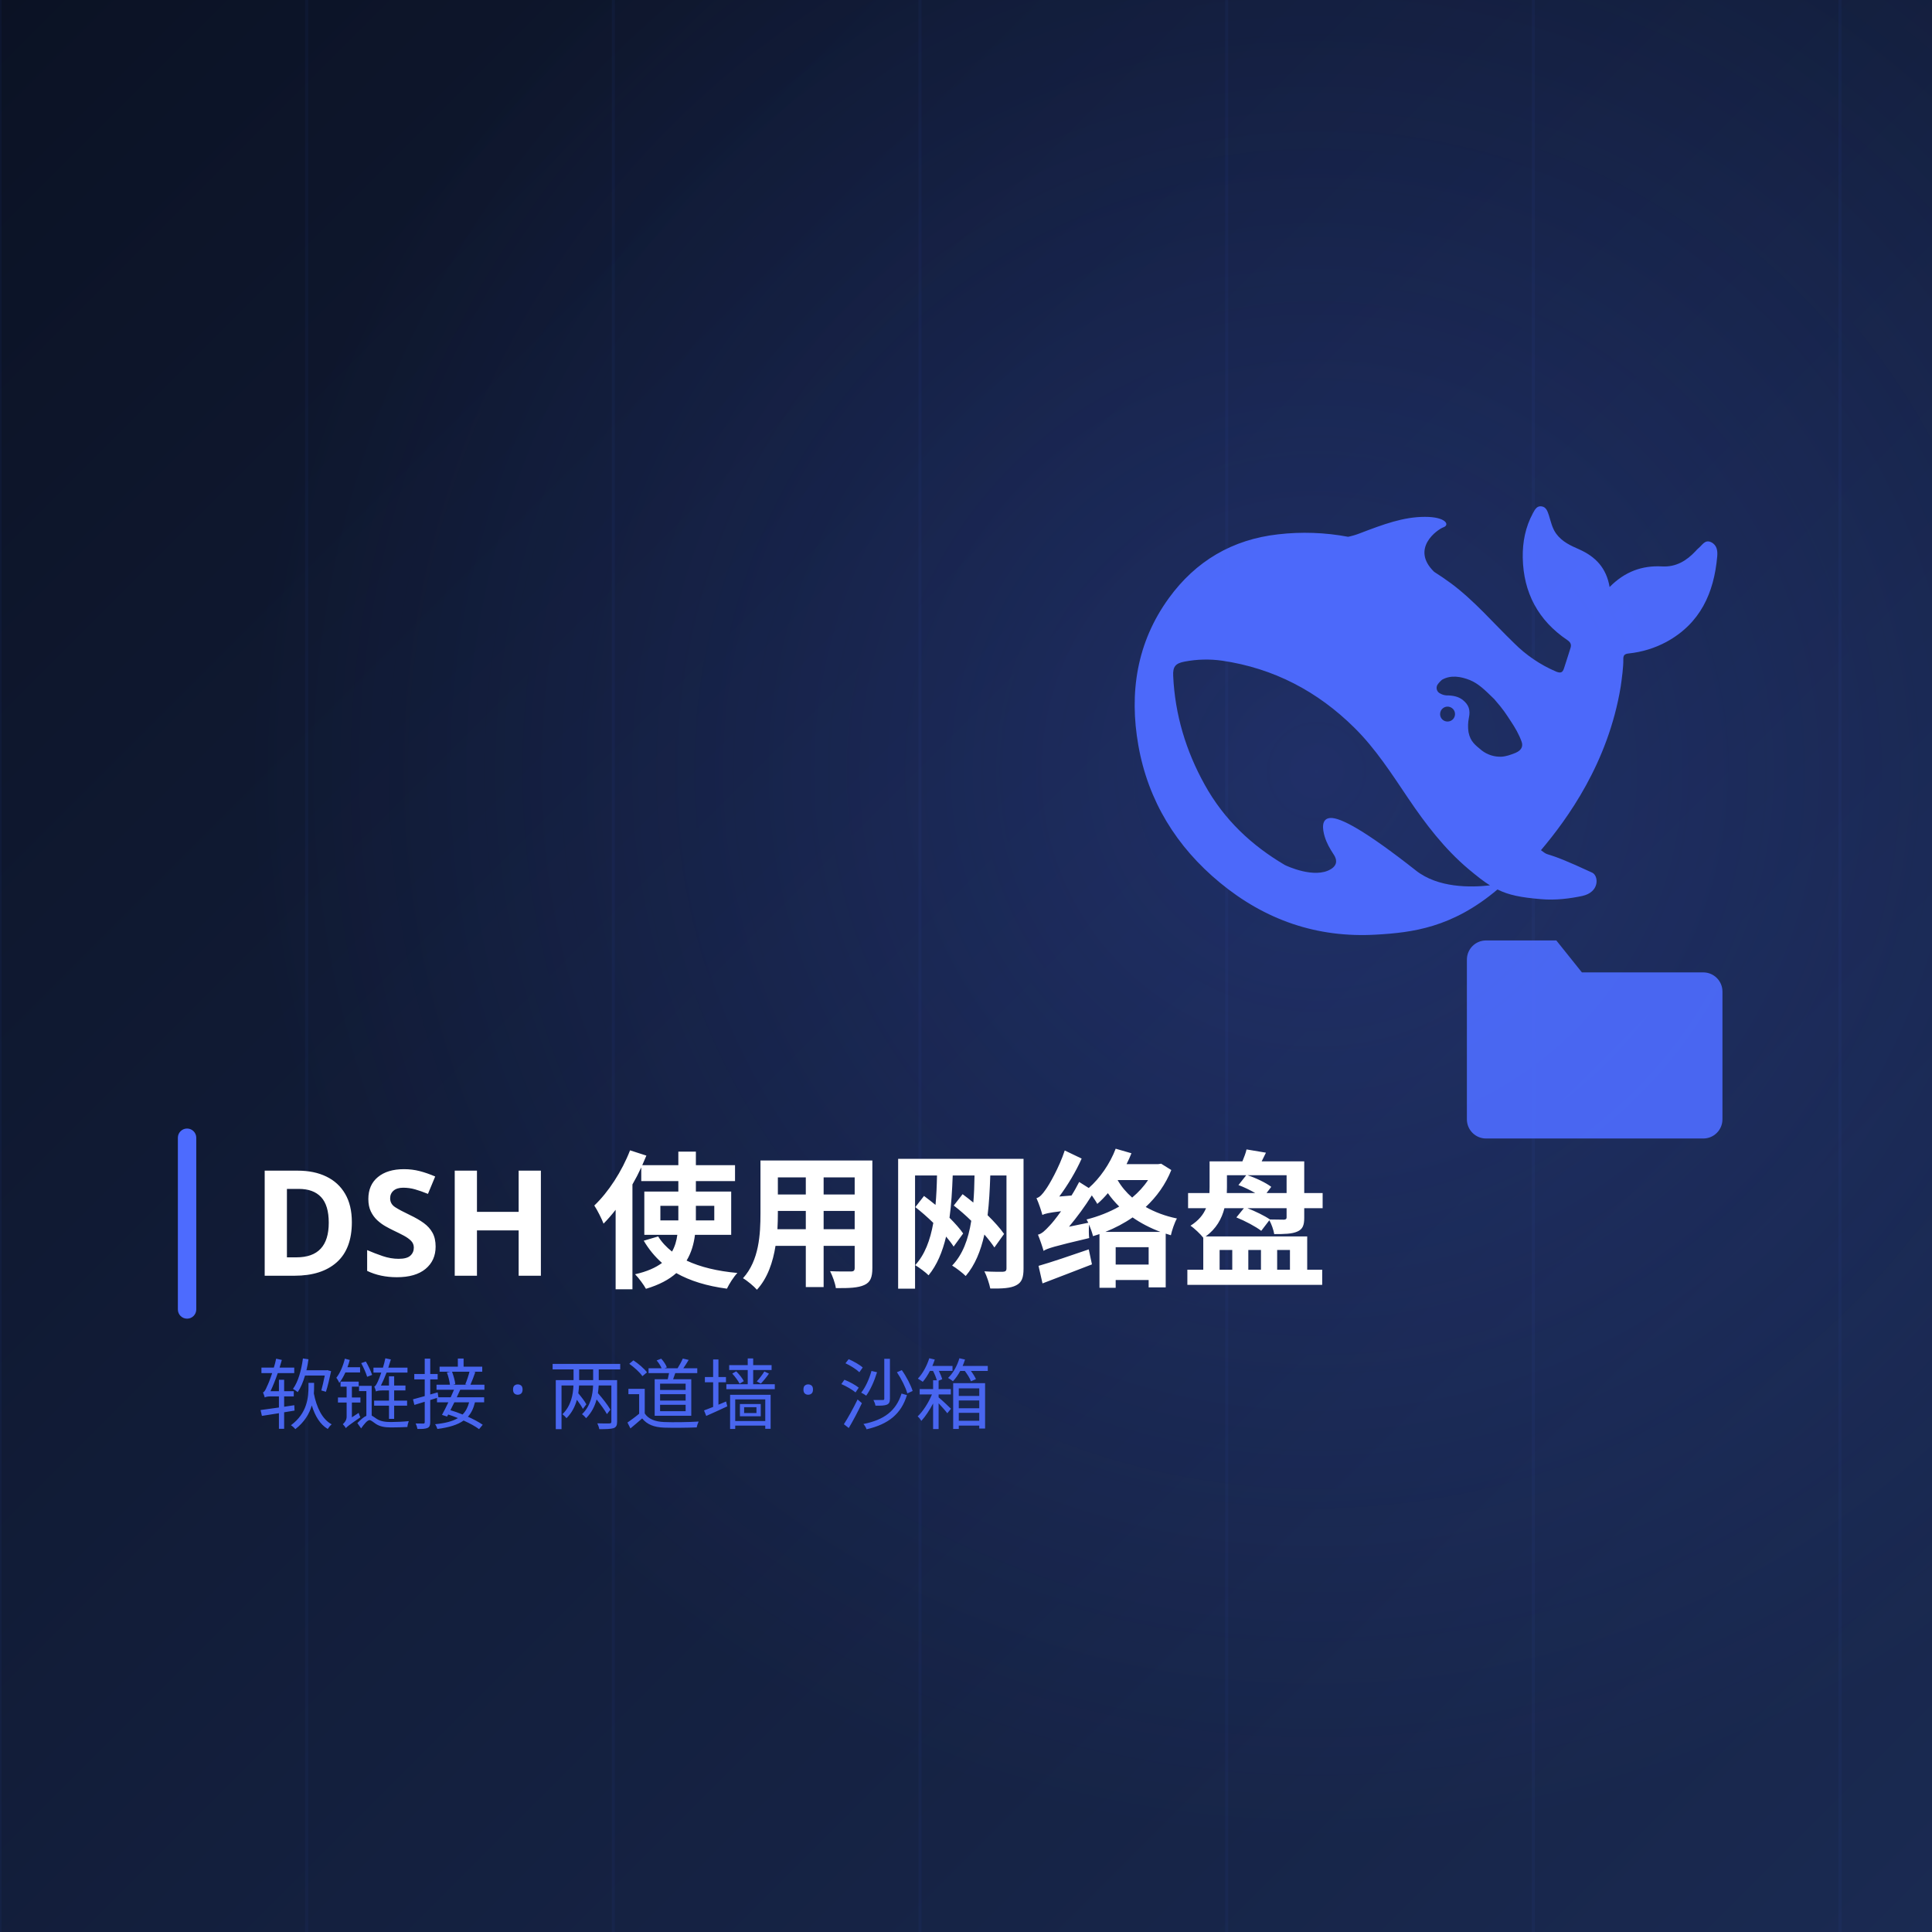
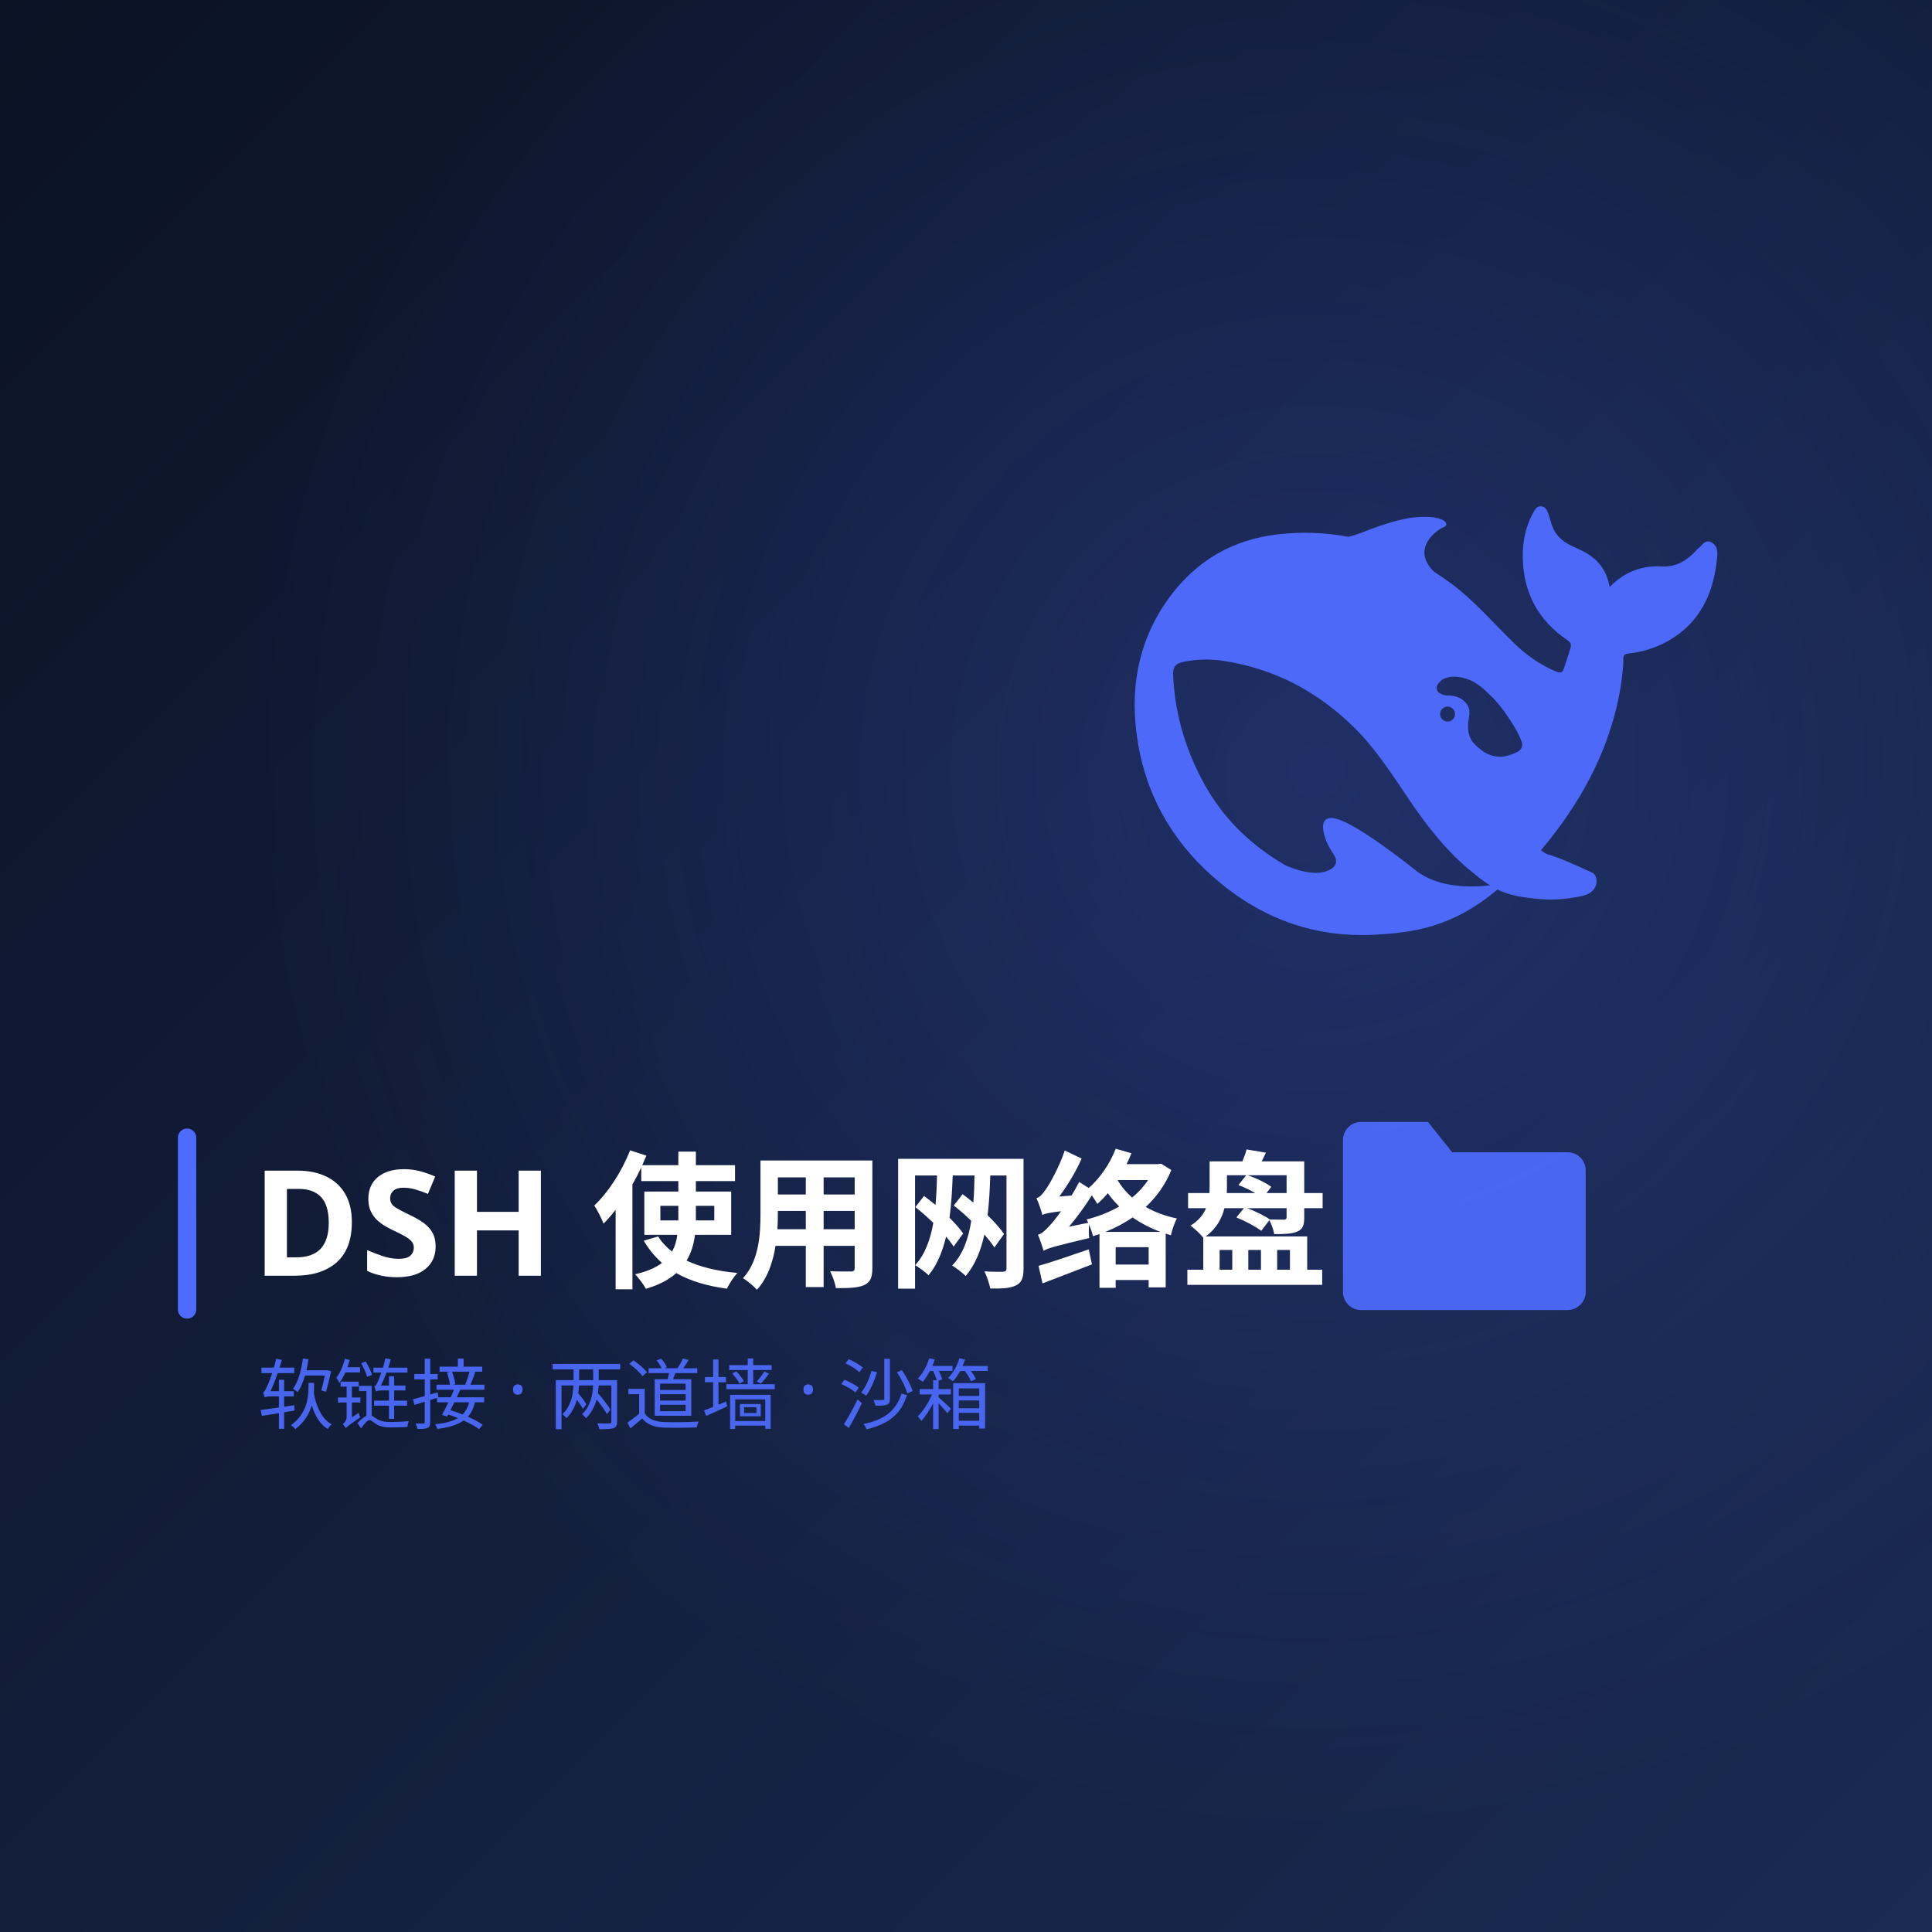
<svg xmlns="http://www.w3.org/2000/svg" width="630" height="630" viewBox="0 0 630 630" font-family="Microsoft YaHei, PingFang SC, sans-serif">
  <defs>
    <linearGradient id="bg" x1="0" y1="0" x2="1" y2="1">
      <stop offset="0%" stop-color="#0b1224" />
      <stop offset="100%" stop-color="#1a2a52" />
    </linearGradient>
    <radialGradient id="glow" cx="68%" cy="40%" r="55%">
      <stop offset="0%" stop-color="#4d6bfe" stop-opacity="0.22" />
      <stop offset="100%" stop-color="#4d6bfe" stop-opacity="0" />
    </radialGradient>
  </defs>
  <rect width="630" height="630" fill="url(#bg)" />
  <rect width="630" height="630" fill="url(#glow)" />
-   <g stroke="#4d6bfe" stroke-opacity="0.05" stroke-width="1">
-     <line x1="0" y1="0" x2="0" y2="630" />
-     <line x1="100" y1="0" x2="100" y2="630" />
-     <line x1="200" y1="0" x2="200" y2="630" />
-     <line x1="300" y1="0" x2="300" y2="630" />
-     <line x1="400" y1="0" x2="400" y2="630" />
-     <line x1="500" y1="0" x2="500" y2="630" />
-     <line x1="600" y1="0" x2="600" y2="630" />
+   <g transform="translate(370.00,140.00) scale(7.91667)" opacity="0.97">
+     <g fill="#4d6bfe">
+       <path d="M23.748 4.651c-.254-.124-.364.113-.512.233-.051.04-.094.09-.137.137-.372.397-.806.657-1.373.626-.829-.046-1.537.214-2.163.848-.133-.782-.575-1.248-1.247-1.548-.352-.155-.708-.311-.955-.65-.172-.24-.219-.509-.305-.774-.055-.16-.11-.323-.293-.35-.2-.031-.278.136-.356.276-.313.572-.434 1.202-.422 1.84.027 1.436.633 2.58 1.838 3.393.137.094.172.187.129.323-.082.28-.18.553-.266.833-.055.179-.137.218-.328.14a5.5 5.5 0 0 1-1.737-1.179c-.857-.828-1.631-1.743-2.597-2.46a12 12 0 0 0-.689-.47c-.985-.957.13-1.743.387-1.836.27-.098.094-.433-.778-.428-.872.003-1.67.295-2.687.685a3 3 0 0 1-.465.136 9.6 9.6 0 0 0-2.883-.101c-1.885.21-3.39 1.1-4.497 2.622C.082 8.776-.231 10.854.152 13.02c.403 2.284 1.568 4.175 3.36 5.653 1.857 1.533 3.997 2.284 6.438 2.14 1.482-.085 3.132-.284 4.994-1.86.47.234.962.328 1.78.398.629.058 1.235-.031 1.705-.129.735-.155.684-.836.418-.961-2.155-1.004-1.682-.595-2.112-.926 1.095-1.295 2.768-3.598 3.284-6.733.05-.346.115-.834.108-1.114-.004-.171.035-.238.23-.257a4.2 4.2 0 0 0 1.545-.475c1.397-.763 1.96-2.016 2.093-3.517.02-.23-.004-.467-.247-.588M11.58 18.168c-2.088-1.642-3.101-2.183-3.52-2.16-.39.024-.32.472-.234.763.09.288.207.487.371.74.114.167.192.416-.113.603-.673.416-1.842-.14-1.897-.168-1.361-.801-2.5-1.86-3.301-3.306-.775-1.393-1.225-2.888-1.299-4.482-.02-.385.094-.522.477-.592a4.7 4.7 0 0 1 1.53-.038c2.131.311 3.946 1.264 5.467 2.774.868.86 1.525 1.887 2.202 2.89.72 1.066 1.494 2.082 2.48 2.915.348.291.626.513.892.677-.802.09-2.14.109-3.055-.615zm1.001-6.44a.306.306 0 0 1 .415-.287.3.3 0 0 1 .113.074.3.3 0 0 1 .086.214c0 .17-.136.307-.308.307a.303.303 0 0 1-.306-.307m3.11 1.596c-.2.081-.4.151-.591.16a1.25 1.25 0 0 1-.798-.254c-.274-.23-.47-.358-.551-.758a1.7 1.7 0 0 1 .015-.588c.07-.327-.007-.537-.238-.727-.188-.156-.426-.199-.689-.199a.6.6 0 0 1-.254-.078.253.253 0 0 1-.114-.358 1 1 0 0 1 .192-.21c.356-.202.767-.136 1.146.016.352.144.618.408 1.001.782.392.451.462.576.685.915.176.264.336.536.446.848.066.194-.02.353-.25.45" />
+     </g>
  </g>
-   <g transform="translate(370.00,140.00) scale(7.9167)" opacity="0.97">
-     <path fill="#4d6bfe" d="M23.748 4.651c-.254-.124-.364.113-.512.233-.051.04-.094.09-.137.137-.372.397-.806.657-1.373.626-.829-.046-1.537.214-2.163.848-.133-.782-.575-1.248-1.247-1.548-.352-.155-.708-.311-.955-.65-.172-.24-.219-.509-.305-.774-.055-.16-.11-.323-.293-.35-.2-.031-.278.136-.356.276-.313.572-.434 1.202-.422 1.84.027 1.436.633 2.58 1.838 3.393.137.094.172.187.129.323-.082.28-.18.553-.266.833-.055.179-.137.218-.328.14a5.5 5.5 0 0 1-1.737-1.179c-.857-.828-1.631-1.743-2.597-2.46a12 12 0 0 0-.689-.47c-.985-.957.13-1.743.387-1.836.27-.098.094-.433-.778-.428-.872.003-1.67.295-2.687.685a3 3 0 0 1-.465.136 9.6 9.6 0 0 0-2.883-.101c-1.885.21-3.39 1.1-4.497 2.622C.082 8.776-.231 10.854.152 13.02c.403 2.284 1.568 4.175 3.36 5.653 1.857 1.533 3.997 2.284 6.438 2.14 1.482-.085 3.132-.284 4.994-1.86.47.234.962.328 1.78.398.629.058 1.235-.031 1.705-.129.735-.155.684-.836.418-.961-2.155-1.004-1.682-.595-2.112-.926 1.095-1.295 2.768-3.598 3.284-6.733.05-.346.115-.834.108-1.114-.004-.171.035-.238.23-.257a4.2 4.2 0 0 0 1.545-.475c1.397-.763 1.96-2.016 2.093-3.517.02-.23-.004-.467-.247-.588M11.58 18.168c-2.088-1.642-3.101-2.183-3.52-2.16-.39.024-.32.472-.234.763.09.288.207.487.371.74.114.167.192.416-.113.603-.673.416-1.842-.14-1.897-.168-1.361-.801-2.5-1.86-3.301-3.306-.775-1.393-1.225-2.888-1.299-4.482-.02-.385.094-.522.477-.592a4.7 4.7 0 0 1 1.53-.038c2.131.311 3.946 1.264 5.467 2.774.868.86 1.525 1.887 2.202 2.89.72 1.066 1.494 2.082 2.48 2.915.348.291.626.513.892.677-.802.09-2.14.109-3.055-.615zm1.001-6.44a.306.306 0 0 1 .415-.287.3.3 0 0 1 .113.074.3.3 0 0 1 .086.214c0 .17-.136.307-.308.307a.303.303 0 0 1-.306-.307m3.11 1.596c-.2.081-.4.151-.591.16a1.25 1.25 0 0 1-.798-.254c-.274-.23-.47-.358-.551-.758a1.7 1.7 0 0 1 .015-.588c.07-.327-.007-.537-.238-.727-.188-.156-.426-.199-.689-.199a.6.6 0 0 1-.254-.078.253.253 0 0 1-.114-.358 1 1 0 0 1 .192-.21c.356-.202.767-.136 1.146.016.352.144.618.408 1.001.782.392.451.462.576.685.915.176.264.336.536.446.848.066.194-.02.353-.25.45" />
-   </g>
-   <g transform="translate(470.00,290.00) scale(4.1667)" opacity="0.92">
+   <g transform="translate(430.00,350.00) scale(3.95833)" opacity="0.92">
    <g fill="#4d6bfe">
      <path d="M2 5.5 A1.5 1.5 0 0 1 3.5 4 H9 L11 6.5 H20.5 A1.5 1.5 0 0 1 22 8 V18 A1.5 1.5 0 0 1 20.5 19.5 H3.5 A1.5 1.5 0 0 1 2 18 Z" />
    </g>
  </g>
  <rect x="58" y="368" width="6" height="62" fill="#4d6bfe" rx="3" />
  <text x="82" y="416" font-size="48" font-weight="bold" fill="#ffffff">DSH 使用网络盘</text>
  <text x="84" y="464" font-size="25" fill="#4d6bfe" opacity="0.92">软链接 · 两道墙 · 沙箱</text>
</svg>
